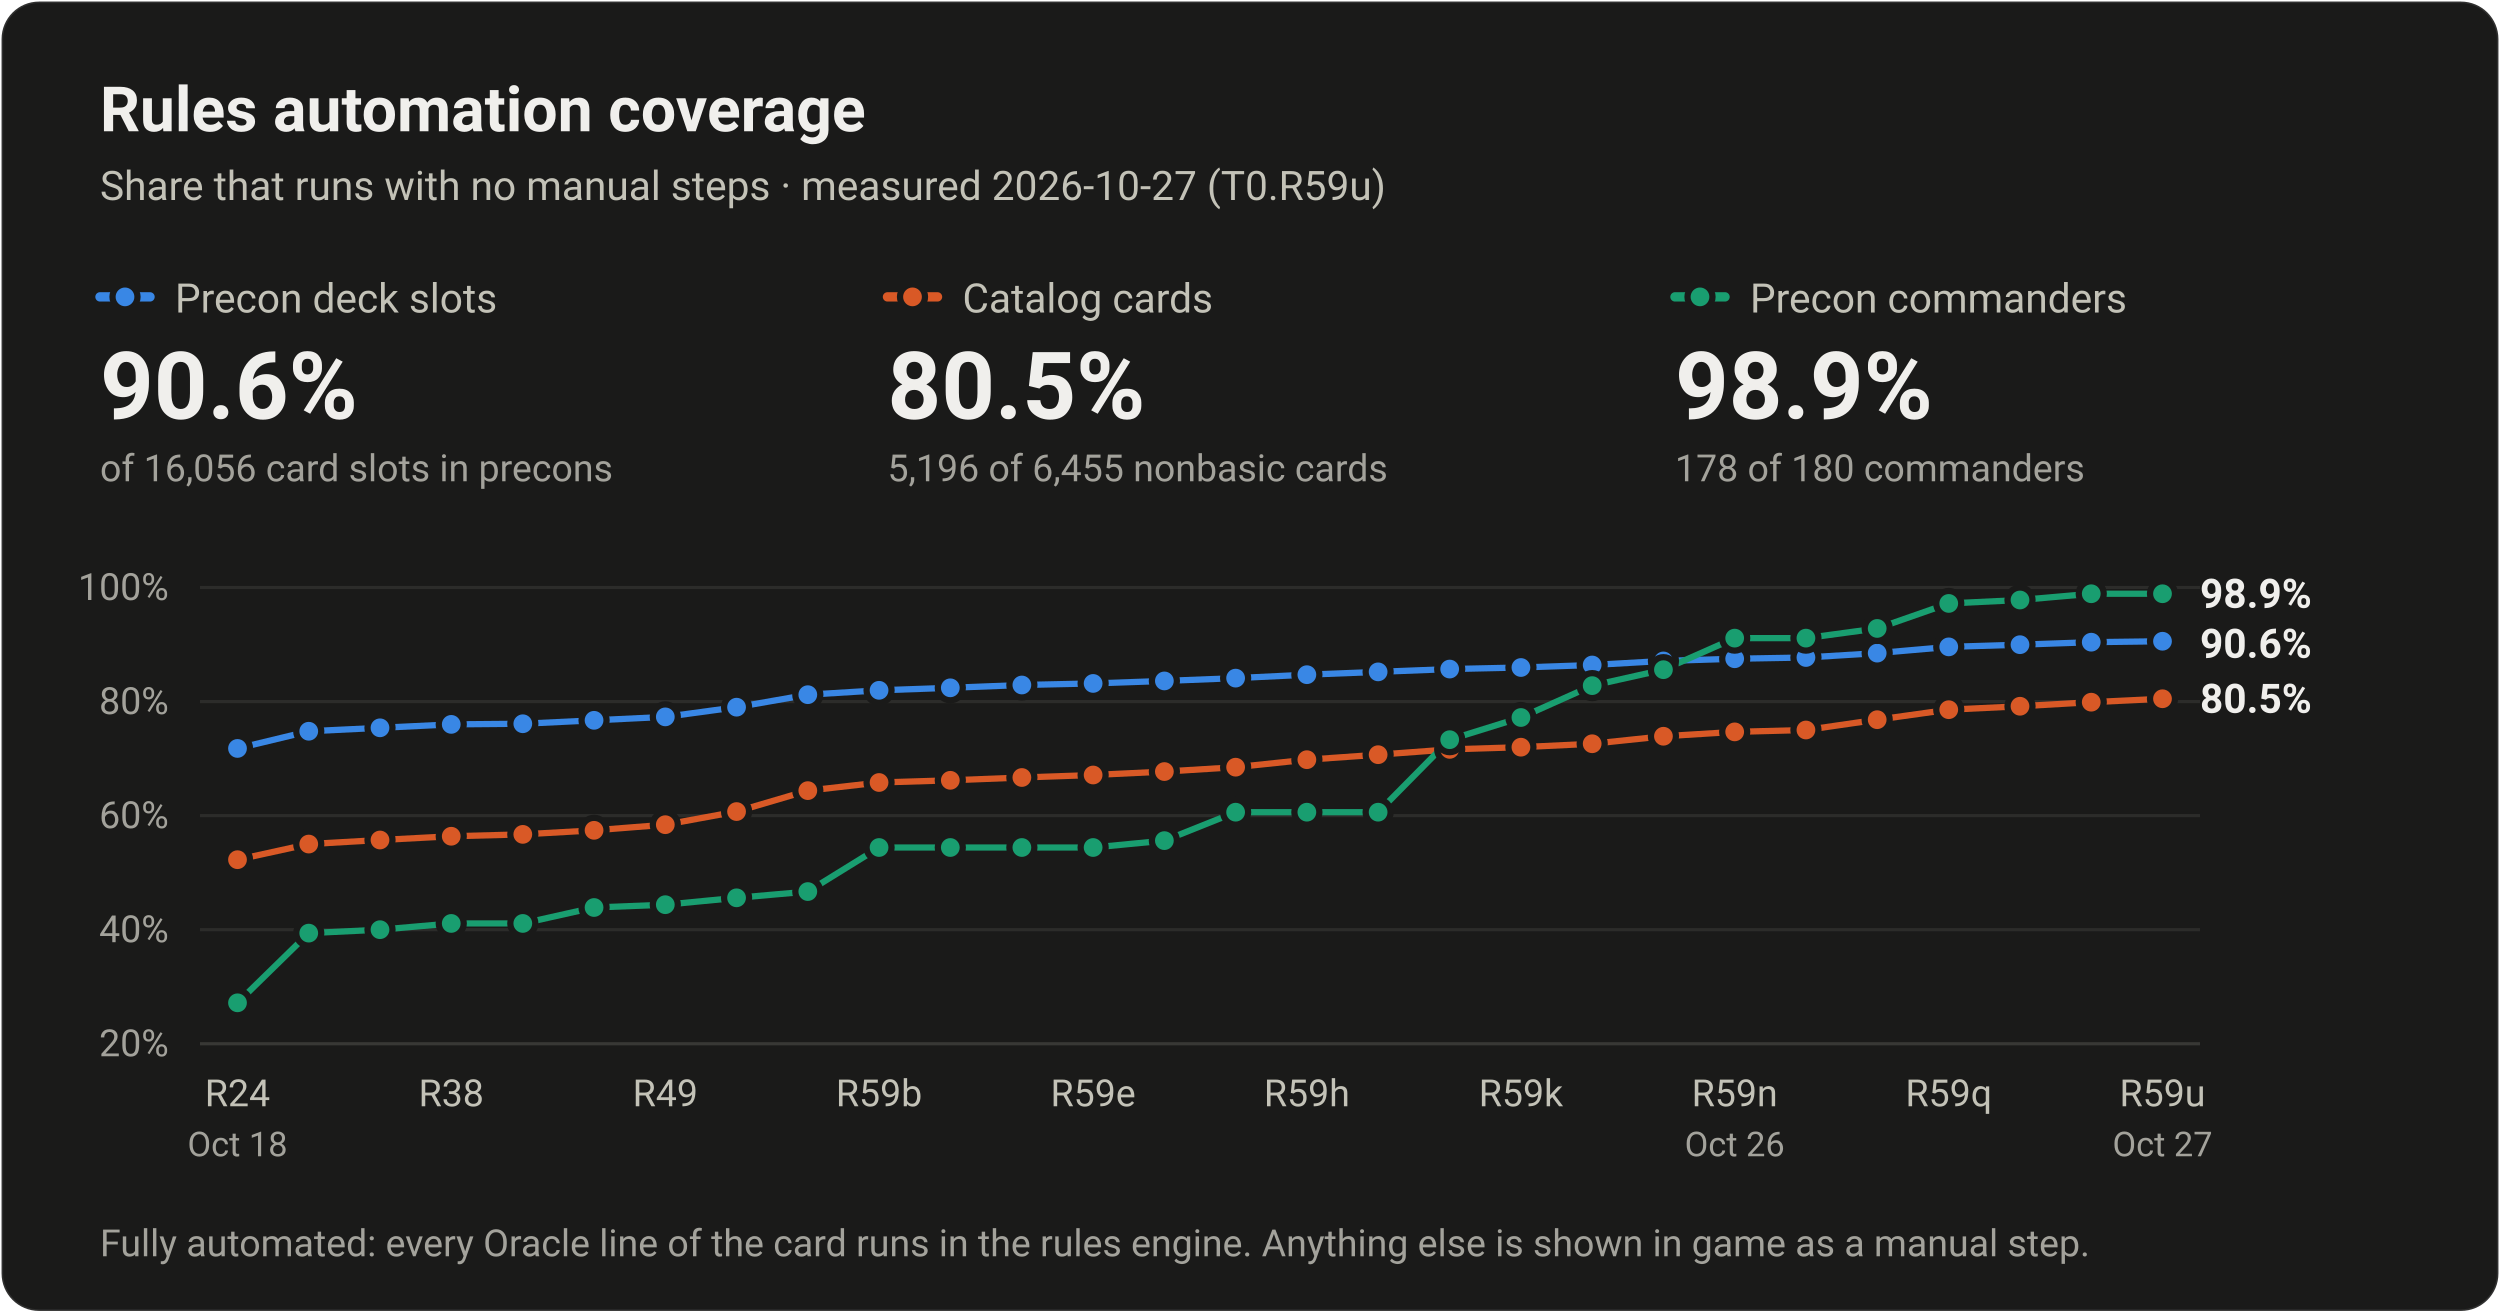
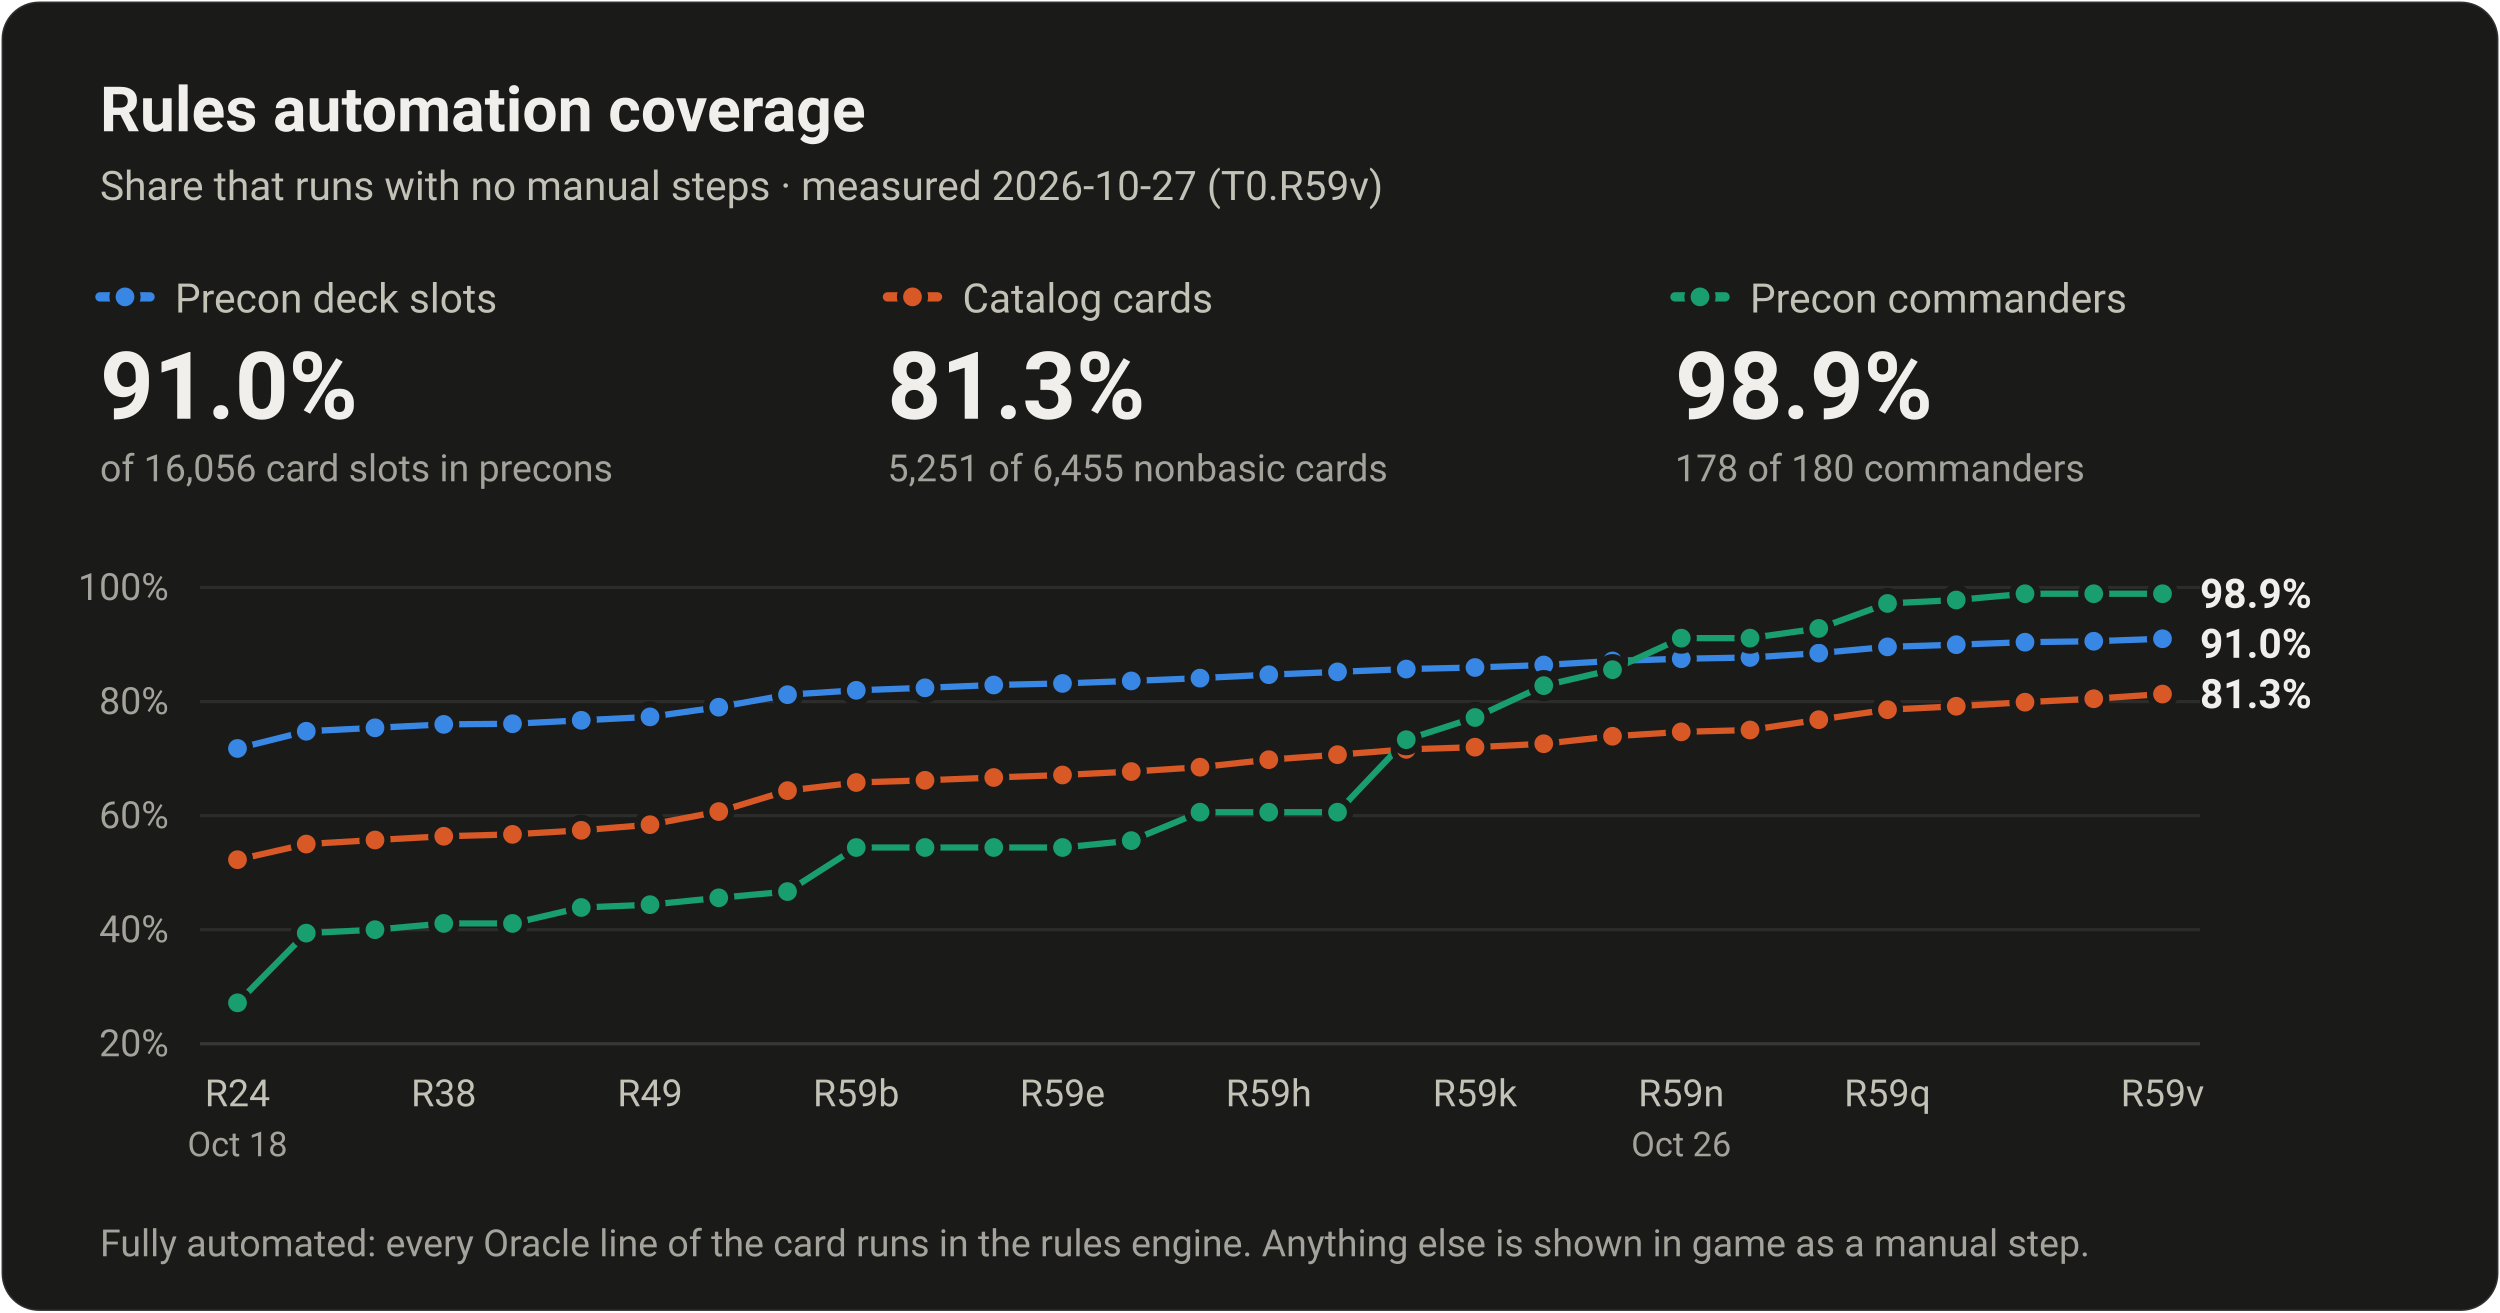
<svg xmlns="http://www.w3.org/2000/svg" viewBox="0 0 800 420" width="800" height="420" role="img" aria-labelledby="t d" font-family="system-ui, -apple-system, 'Segoe UI', Roboto, Helvetica, Arial, sans-serif">
  <rect x="0.5" y="0.5" width="799" height="419" rx="12" fill="#1a1a19" stroke="rgba(255,255,255,0.10)" />
  <text x="32" y="42" font-size="20" fill="#f0efec" font-weight="600">Rules automation coverage</text>
-   <text x="32" y="64" font-size="13" fill="#c3c2b7">Share that runs with no manual steps · measured 2026-10-27 (T0.R59u)</text>
+   <text x="32" y="64" font-size="13" fill="#c3c2b7">Share that runs with no manual steps · measured 2026-10-27 (T0.R59v)</text>
  <line x1="32" y1="95" x2="48" y2="95" stroke="#3987e5" stroke-width="3" stroke-linecap="round" />
  <circle cx="40" cy="95" r="4" fill="#3987e5" stroke="#1a1a19" stroke-width="2" />
  <text x="56" y="100" font-size="13" fill="#c3c2b7">Precon deck slots</text>
-   <text x="32" y="134" font-size="30" fill="#f0efec" font-weight="600">90.6%</text>
+   <text x="32" y="134" font-size="30" fill="#f0efec" font-weight="600">91.0%</text>
  <text x="32" y="154" font-size="12" fill="#a3a29b">of 16,056 card slots in precons</text>
  <line x1="284" y1="95" x2="300" y2="95" stroke="#d95926" stroke-width="3" stroke-linecap="round" />
  <circle cx="292" cy="95" r="4" fill="#d95926" stroke="#1a1a19" stroke-width="2" />
  <text x="308" y="100" font-size="13" fill="#c3c2b7">Catalog cards</text>
-   <text x="284" y="134" font-size="30" fill="#f0efec" font-weight="600">80.5%</text>
-   <text x="284" y="154" font-size="12" fill="#a3a29b">5,196 of 6,455 nonbasic cards</text>
+   <text x="284" y="134" font-size="30" fill="#f0efec" font-weight="600">81.3%</text>
+   <text x="284" y="154" font-size="12" fill="#a3a29b">5,251 of 6,455 nonbasic cards</text>
  <line x1="536" y1="95" x2="552" y2="95" stroke="#199e70" stroke-width="3" stroke-linecap="round" />
  <circle cx="544" cy="95" r="4" fill="#199e70" stroke="#1a1a19" stroke-width="2" />
  <text x="560" y="100" font-size="13" fill="#c3c2b7">Precon commanders</text>
  <text x="536" y="134" font-size="30" fill="#f0efec" font-weight="600">98.9%</text>
  <text x="536" y="154" font-size="12" fill="#a3a29b">178 of 180 commanders</text>
  <text x="54" y="338" font-size="12" fill="#a3a29b" text-anchor="end">20%</text>
  <line x1="64" y1="297.5" x2="704" y2="297.5" stroke="#2c2c2a" stroke-width="1" />
  <text x="54" y="301.5" font-size="12" fill="#a3a29b" text-anchor="end">40%</text>
  <line x1="64" y1="261" x2="704" y2="261" stroke="#2c2c2a" stroke-width="1" />
  <text x="54" y="265" font-size="12" fill="#a3a29b" text-anchor="end">60%</text>
  <line x1="64" y1="224.5" x2="704" y2="224.5" stroke="#2c2c2a" stroke-width="1" />
  <text x="54" y="228.5" font-size="12" fill="#a3a29b" text-anchor="end">80%</text>
  <line x1="64" y1="188" x2="704" y2="188" stroke="#2c2c2a" stroke-width="1" />
  <text x="54" y="192" font-size="12" fill="#a3a29b" text-anchor="end">100%</text>
  <line x1="64" y1="334" x2="704" y2="334" stroke="#383835" stroke-width="1" />
  <text x="76" y="354" font-size="12" fill="#c3c2b7" text-anchor="middle">R24</text>
  <text x="76" y="370" font-size="11" fill="#a3a29b" text-anchor="middle">Oct 18</text>
-   <text x="144.4" y="354" font-size="12" fill="#c3c2b7" text-anchor="middle">R38</text>
-   <text x="212.9" y="354" font-size="12" fill="#c3c2b7" text-anchor="middle">R49</text>
-   <text x="281.3" y="354" font-size="12" fill="#c3c2b7" text-anchor="middle">R59b</text>
-   <text x="349.8" y="354" font-size="12" fill="#c3c2b7" text-anchor="middle">R59e</text>
-   <text x="418.2" y="354" font-size="12" fill="#c3c2b7" text-anchor="middle">R59h</text>
-   <text x="486.7" y="354" font-size="12" fill="#c3c2b7" text-anchor="middle">R59k</text>
-   <text x="555.1" y="354" font-size="12" fill="#c3c2b7" text-anchor="middle">R59n</text>
-   <text x="555.1" y="370" font-size="11" fill="#a3a29b" text-anchor="middle">Oct 26</text>
-   <text x="623.6" y="354" font-size="12" fill="#c3c2b7" text-anchor="middle">R59q</text>
-   <text x="692" y="354" font-size="12" fill="#c3c2b7" text-anchor="middle">R59u</text>
-   <text x="692" y="370" font-size="11" fill="#a3a29b" text-anchor="middle">Oct 27</text>
-   <path d="M76 239.5 L98.8 234 L121.6 232.9 L144.4 231.8 L167.3 231.6 L190.1 230.5 L212.9 229.4 L235.7 226.3 L258.5 222.3 L281.3 220.9 L304.1 220.1 L327 219.2 L349.8 218.7 L372.6 217.9 L395.4 217 L418.2 215.9 L441 215 L463.9 214.1 L486.7 213.6 L509.5 212.8 L532.3 211.5 L555.1 210.8 L577.9 210.4 L600.7 209 L623.6 207 L646.4 206.3 L669.2 205.5 L692 205.2" fill="none" stroke="#3987e5" stroke-width="2" stroke-linejoin="round" stroke-linecap="round" />
-   <path d="M76 275.1 L98.8 270.1 L121.6 268.8 L144.4 267.6 L167.3 267 L190.1 265.7 L212.9 263.9 L235.7 259.7 L258.5 253 L281.3 250.4 L304.1 249.7 L327 248.8 L349.8 248 L372.6 246.9 L395.4 245.5 L418.2 243.1 L441 241.5 L463.9 239.8 L486.7 239.1 L509.5 238 L532.3 235.6 L555.1 234.2 L577.9 233.6 L600.7 230.3 L623.6 227.1 L646.4 226 L669.2 224.7 L692 223.6" fill="none" stroke="#d95926" stroke-width="2" stroke-linejoin="round" stroke-linecap="round" />
-   <path d="M76 320.9 L98.8 298.6 L121.6 297.5 L144.4 295.5 L167.3 295.5 L190.1 290.4 L212.9 289.5 L235.7 287.3 L258.5 285.3 L281.3 271.2 L304.1 271.2 L327 271.2 L349.8 271.2 L372.6 269 L395.4 259.9 L418.2 259.9 L441 259.9 L463.9 236.7 L486.7 229.6 L509.5 219.4 L532.3 214.3 L555.1 204.2 L577.9 204.2 L600.7 201.1 L623.6 193.1 L646.4 192 L669.2 190 L692 190" fill="none" stroke="#199e70" stroke-width="2" stroke-linejoin="round" stroke-linecap="round" />
+   <text x="142" y="354" font-size="12" fill="#c3c2b7" text-anchor="middle">R38</text>
+   <text x="208" y="354" font-size="12" fill="#c3c2b7" text-anchor="middle">R49</text>
+   <text x="274" y="354" font-size="12" fill="#c3c2b7" text-anchor="middle">R59b</text>
+   <text x="340" y="354" font-size="12" fill="#c3c2b7" text-anchor="middle">R59e</text>
+   <text x="406" y="354" font-size="12" fill="#c3c2b7" text-anchor="middle">R59h</text>
+   <text x="472" y="354" font-size="12" fill="#c3c2b7" text-anchor="middle">R59k</text>
+   <text x="538" y="354" font-size="12" fill="#c3c2b7" text-anchor="middle">R59n</text>
+   <text x="538" y="370" font-size="11" fill="#a3a29b" text-anchor="middle">Oct 26</text>
+   <text x="604" y="354" font-size="12" fill="#c3c2b7" text-anchor="middle">R59q</text>
+   <text x="692" y="354" font-size="12" fill="#c3c2b7" text-anchor="middle">R59v</text>
+   <path d="M76 239.5 L98 234 L120 232.9 L142 231.8 L164 231.6 L186 230.5 L208 229.4 L230 226.3 L252 222.3 L274 220.9 L296 220.1 L318 219.2 L340 218.7 L362 217.9 L384 217 L406 215.9 L428 215 L450 214.1 L472 213.6 L494 212.8 L516 211.5 L538 210.8 L560 210.4 L582 209 L604 207 L626 206.3 L648 205.5 L670 205.2 L692 204.4" fill="none" stroke="#3987e5" stroke-width="2" stroke-linejoin="round" stroke-linecap="round" />
+   <path d="M76 275.1 L98 270.1 L120 268.8 L142 267.6 L164 267 L186 265.7 L208 263.9 L230 259.7 L252 253 L274 250.4 L296 249.7 L318 248.8 L340 248 L362 246.9 L384 245.5 L406 243.1 L428 241.5 L450 239.8 L472 239.1 L494 238 L516 235.6 L538 234.2 L560 233.6 L582 230.3 L604 227.1 L626 226 L648 224.7 L670 223.6 L692 222.1" fill="none" stroke="#d95926" stroke-width="2" stroke-linejoin="round" stroke-linecap="round" />
+   <path d="M76 320.9 L98 298.6 L120 297.5 L142 295.5 L164 295.5 L186 290.4 L208 289.5 L230 287.3 L252 285.3 L274 271.2 L296 271.2 L318 271.2 L340 271.2 L362 269 L384 259.9 L406 259.9 L428 259.9 L450 236.7 L472 229.6 L494 219.4 L516 214.3 L538 204.2 L560 204.2 L582 201.1 L604 193.1 L626 192 L648 190 L670 190 L692 190" fill="none" stroke="#199e70" stroke-width="2" stroke-linejoin="round" stroke-linecap="round" />
  <circle cx="76" cy="239.5" r="4" fill="#3987e5" stroke="#1a1a19" stroke-width="2" />
-   <circle cx="98.8" cy="234" r="4" fill="#3987e5" stroke="#1a1a19" stroke-width="2" />
-   <circle cx="121.6" cy="232.9" r="4" fill="#3987e5" stroke="#1a1a19" stroke-width="2" />
-   <circle cx="144.4" cy="231.8" r="4" fill="#3987e5" stroke="#1a1a19" stroke-width="2" />
-   <circle cx="167.3" cy="231.6" r="4" fill="#3987e5" stroke="#1a1a19" stroke-width="2" />
-   <circle cx="190.1" cy="230.5" r="4" fill="#3987e5" stroke="#1a1a19" stroke-width="2" />
-   <circle cx="212.9" cy="229.4" r="4" fill="#3987e5" stroke="#1a1a19" stroke-width="2" />
-   <circle cx="235.7" cy="226.3" r="4" fill="#3987e5" stroke="#1a1a19" stroke-width="2" />
-   <circle cx="258.5" cy="222.3" r="4" fill="#3987e5" stroke="#1a1a19" stroke-width="2" />
-   <circle cx="281.3" cy="220.9" r="4" fill="#3987e5" stroke="#1a1a19" stroke-width="2" />
-   <circle cx="304.1" cy="220.1" r="4" fill="#3987e5" stroke="#1a1a19" stroke-width="2" />
-   <circle cx="327" cy="219.2" r="4" fill="#3987e5" stroke="#1a1a19" stroke-width="2" />
-   <circle cx="349.8" cy="218.7" r="4" fill="#3987e5" stroke="#1a1a19" stroke-width="2" />
-   <circle cx="372.6" cy="217.9" r="4" fill="#3987e5" stroke="#1a1a19" stroke-width="2" />
-   <circle cx="395.4" cy="217" r="4" fill="#3987e5" stroke="#1a1a19" stroke-width="2" />
-   <circle cx="418.2" cy="215.9" r="4" fill="#3987e5" stroke="#1a1a19" stroke-width="2" />
-   <circle cx="441" cy="215" r="4" fill="#3987e5" stroke="#1a1a19" stroke-width="2" />
-   <circle cx="463.9" cy="214.1" r="4" fill="#3987e5" stroke="#1a1a19" stroke-width="2" />
-   <circle cx="486.7" cy="213.6" r="4" fill="#3987e5" stroke="#1a1a19" stroke-width="2" />
-   <circle cx="509.5" cy="212.8" r="4" fill="#3987e5" stroke="#1a1a19" stroke-width="2" />
-   <circle cx="532.3" cy="211.5" r="4" fill="#3987e5" stroke="#1a1a19" stroke-width="2" />
-   <circle cx="555.1" cy="210.8" r="4" fill="#3987e5" stroke="#1a1a19" stroke-width="2" />
-   <circle cx="577.9" cy="210.4" r="4" fill="#3987e5" stroke="#1a1a19" stroke-width="2" />
-   <circle cx="600.7" cy="209" r="4" fill="#3987e5" stroke="#1a1a19" stroke-width="2" />
-   <circle cx="623.6" cy="207" r="4" fill="#3987e5" stroke="#1a1a19" stroke-width="2" />
-   <circle cx="646.4" cy="206.3" r="4" fill="#3987e5" stroke="#1a1a19" stroke-width="2" />
-   <circle cx="669.2" cy="205.5" r="4" fill="#3987e5" stroke="#1a1a19" stroke-width="2" />
-   <circle cx="692" cy="205.2" r="4" fill="#3987e5" stroke="#1a1a19" stroke-width="2" />
+   <circle cx="98" cy="234" r="4" fill="#3987e5" stroke="#1a1a19" stroke-width="2" />
+   <circle cx="120" cy="232.9" r="4" fill="#3987e5" stroke="#1a1a19" stroke-width="2" />
+   <circle cx="142" cy="231.8" r="4" fill="#3987e5" stroke="#1a1a19" stroke-width="2" />
+   <circle cx="164" cy="231.6" r="4" fill="#3987e5" stroke="#1a1a19" stroke-width="2" />
+   <circle cx="186" cy="230.5" r="4" fill="#3987e5" stroke="#1a1a19" stroke-width="2" />
+   <circle cx="208" cy="229.4" r="4" fill="#3987e5" stroke="#1a1a19" stroke-width="2" />
+   <circle cx="230" cy="226.3" r="4" fill="#3987e5" stroke="#1a1a19" stroke-width="2" />
+   <circle cx="252" cy="222.3" r="4" fill="#3987e5" stroke="#1a1a19" stroke-width="2" />
+   <circle cx="274" cy="220.9" r="4" fill="#3987e5" stroke="#1a1a19" stroke-width="2" />
+   <circle cx="296" cy="220.1" r="4" fill="#3987e5" stroke="#1a1a19" stroke-width="2" />
+   <circle cx="318" cy="219.2" r="4" fill="#3987e5" stroke="#1a1a19" stroke-width="2" />
+   <circle cx="340" cy="218.7" r="4" fill="#3987e5" stroke="#1a1a19" stroke-width="2" />
+   <circle cx="362" cy="217.9" r="4" fill="#3987e5" stroke="#1a1a19" stroke-width="2" />
+   <circle cx="384" cy="217" r="4" fill="#3987e5" stroke="#1a1a19" stroke-width="2" />
+   <circle cx="406" cy="215.9" r="4" fill="#3987e5" stroke="#1a1a19" stroke-width="2" />
+   <circle cx="428" cy="215" r="4" fill="#3987e5" stroke="#1a1a19" stroke-width="2" />
+   <circle cx="450" cy="214.1" r="4" fill="#3987e5" stroke="#1a1a19" stroke-width="2" />
+   <circle cx="472" cy="213.6" r="4" fill="#3987e5" stroke="#1a1a19" stroke-width="2" />
+   <circle cx="494" cy="212.8" r="4" fill="#3987e5" stroke="#1a1a19" stroke-width="2" />
+   <circle cx="516" cy="211.5" r="4" fill="#3987e5" stroke="#1a1a19" stroke-width="2" />
+   <circle cx="538" cy="210.8" r="4" fill="#3987e5" stroke="#1a1a19" stroke-width="2" />
+   <circle cx="560" cy="210.4" r="4" fill="#3987e5" stroke="#1a1a19" stroke-width="2" />
+   <circle cx="582" cy="209" r="4" fill="#3987e5" stroke="#1a1a19" stroke-width="2" />
+   <circle cx="604" cy="207" r="4" fill="#3987e5" stroke="#1a1a19" stroke-width="2" />
+   <circle cx="626" cy="206.3" r="4" fill="#3987e5" stroke="#1a1a19" stroke-width="2" />
+   <circle cx="648" cy="205.5" r="4" fill="#3987e5" stroke="#1a1a19" stroke-width="2" />
+   <circle cx="670" cy="205.2" r="4" fill="#3987e5" stroke="#1a1a19" stroke-width="2" />
+   <circle cx="692" cy="204.4" r="4" fill="#3987e5" stroke="#1a1a19" stroke-width="2" />
  <circle cx="76" cy="275.1" r="4" fill="#d95926" stroke="#1a1a19" stroke-width="2" />
-   <circle cx="98.8" cy="270.1" r="4" fill="#d95926" stroke="#1a1a19" stroke-width="2" />
-   <circle cx="121.6" cy="268.8" r="4" fill="#d95926" stroke="#1a1a19" stroke-width="2" />
-   <circle cx="144.4" cy="267.6" r="4" fill="#d95926" stroke="#1a1a19" stroke-width="2" />
-   <circle cx="167.3" cy="267" r="4" fill="#d95926" stroke="#1a1a19" stroke-width="2" />
-   <circle cx="190.1" cy="265.7" r="4" fill="#d95926" stroke="#1a1a19" stroke-width="2" />
-   <circle cx="212.9" cy="263.9" r="4" fill="#d95926" stroke="#1a1a19" stroke-width="2" />
-   <circle cx="235.7" cy="259.7" r="4" fill="#d95926" stroke="#1a1a19" stroke-width="2" />
-   <circle cx="258.5" cy="253" r="4" fill="#d95926" stroke="#1a1a19" stroke-width="2" />
-   <circle cx="281.3" cy="250.4" r="4" fill="#d95926" stroke="#1a1a19" stroke-width="2" />
-   <circle cx="304.1" cy="249.7" r="4" fill="#d95926" stroke="#1a1a19" stroke-width="2" />
-   <circle cx="327" cy="248.8" r="4" fill="#d95926" stroke="#1a1a19" stroke-width="2" />
-   <circle cx="349.8" cy="248" r="4" fill="#d95926" stroke="#1a1a19" stroke-width="2" />
-   <circle cx="372.6" cy="246.9" r="4" fill="#d95926" stroke="#1a1a19" stroke-width="2" />
-   <circle cx="395.4" cy="245.5" r="4" fill="#d95926" stroke="#1a1a19" stroke-width="2" />
-   <circle cx="418.2" cy="243.1" r="4" fill="#d95926" stroke="#1a1a19" stroke-width="2" />
-   <circle cx="441" cy="241.5" r="4" fill="#d95926" stroke="#1a1a19" stroke-width="2" />
-   <circle cx="463.9" cy="239.8" r="4" fill="#d95926" stroke="#1a1a19" stroke-width="2" />
-   <circle cx="486.7" cy="239.1" r="4" fill="#d95926" stroke="#1a1a19" stroke-width="2" />
-   <circle cx="509.5" cy="238" r="4" fill="#d95926" stroke="#1a1a19" stroke-width="2" />
-   <circle cx="532.3" cy="235.6" r="4" fill="#d95926" stroke="#1a1a19" stroke-width="2" />
-   <circle cx="555.1" cy="234.2" r="4" fill="#d95926" stroke="#1a1a19" stroke-width="2" />
-   <circle cx="577.9" cy="233.6" r="4" fill="#d95926" stroke="#1a1a19" stroke-width="2" />
-   <circle cx="600.7" cy="230.3" r="4" fill="#d95926" stroke="#1a1a19" stroke-width="2" />
-   <circle cx="623.6" cy="227.1" r="4" fill="#d95926" stroke="#1a1a19" stroke-width="2" />
-   <circle cx="646.4" cy="226" r="4" fill="#d95926" stroke="#1a1a19" stroke-width="2" />
-   <circle cx="669.2" cy="224.7" r="4" fill="#d95926" stroke="#1a1a19" stroke-width="2" />
-   <circle cx="692" cy="223.6" r="4" fill="#d95926" stroke="#1a1a19" stroke-width="2" />
+   <circle cx="98" cy="270.1" r="4" fill="#d95926" stroke="#1a1a19" stroke-width="2" />
+   <circle cx="120" cy="268.8" r="4" fill="#d95926" stroke="#1a1a19" stroke-width="2" />
+   <circle cx="142" cy="267.6" r="4" fill="#d95926" stroke="#1a1a19" stroke-width="2" />
+   <circle cx="164" cy="267" r="4" fill="#d95926" stroke="#1a1a19" stroke-width="2" />
+   <circle cx="186" cy="265.7" r="4" fill="#d95926" stroke="#1a1a19" stroke-width="2" />
+   <circle cx="208" cy="263.9" r="4" fill="#d95926" stroke="#1a1a19" stroke-width="2" />
+   <circle cx="230" cy="259.7" r="4" fill="#d95926" stroke="#1a1a19" stroke-width="2" />
+   <circle cx="252" cy="253" r="4" fill="#d95926" stroke="#1a1a19" stroke-width="2" />
+   <circle cx="274" cy="250.4" r="4" fill="#d95926" stroke="#1a1a19" stroke-width="2" />
+   <circle cx="296" cy="249.7" r="4" fill="#d95926" stroke="#1a1a19" stroke-width="2" />
+   <circle cx="318" cy="248.8" r="4" fill="#d95926" stroke="#1a1a19" stroke-width="2" />
+   <circle cx="340" cy="248" r="4" fill="#d95926" stroke="#1a1a19" stroke-width="2" />
+   <circle cx="362" cy="246.9" r="4" fill="#d95926" stroke="#1a1a19" stroke-width="2" />
+   <circle cx="384" cy="245.5" r="4" fill="#d95926" stroke="#1a1a19" stroke-width="2" />
+   <circle cx="406" cy="243.1" r="4" fill="#d95926" stroke="#1a1a19" stroke-width="2" />
+   <circle cx="428" cy="241.5" r="4" fill="#d95926" stroke="#1a1a19" stroke-width="2" />
+   <circle cx="450" cy="239.8" r="4" fill="#d95926" stroke="#1a1a19" stroke-width="2" />
+   <circle cx="472" cy="239.1" r="4" fill="#d95926" stroke="#1a1a19" stroke-width="2" />
+   <circle cx="494" cy="238" r="4" fill="#d95926" stroke="#1a1a19" stroke-width="2" />
+   <circle cx="516" cy="235.6" r="4" fill="#d95926" stroke="#1a1a19" stroke-width="2" />
+   <circle cx="538" cy="234.2" r="4" fill="#d95926" stroke="#1a1a19" stroke-width="2" />
+   <circle cx="560" cy="233.6" r="4" fill="#d95926" stroke="#1a1a19" stroke-width="2" />
+   <circle cx="582" cy="230.3" r="4" fill="#d95926" stroke="#1a1a19" stroke-width="2" />
+   <circle cx="604" cy="227.1" r="4" fill="#d95926" stroke="#1a1a19" stroke-width="2" />
+   <circle cx="626" cy="226" r="4" fill="#d95926" stroke="#1a1a19" stroke-width="2" />
+   <circle cx="648" cy="224.7" r="4" fill="#d95926" stroke="#1a1a19" stroke-width="2" />
+   <circle cx="670" cy="223.6" r="4" fill="#d95926" stroke="#1a1a19" stroke-width="2" />
+   <circle cx="692" cy="222.1" r="4" fill="#d95926" stroke="#1a1a19" stroke-width="2" />
  <circle cx="76" cy="320.9" r="4" fill="#199e70" stroke="#1a1a19" stroke-width="2" />
-   <circle cx="98.8" cy="298.6" r="4" fill="#199e70" stroke="#1a1a19" stroke-width="2" />
-   <circle cx="121.6" cy="297.5" r="4" fill="#199e70" stroke="#1a1a19" stroke-width="2" />
-   <circle cx="144.4" cy="295.5" r="4" fill="#199e70" stroke="#1a1a19" stroke-width="2" />
-   <circle cx="167.3" cy="295.5" r="4" fill="#199e70" stroke="#1a1a19" stroke-width="2" />
-   <circle cx="190.1" cy="290.4" r="4" fill="#199e70" stroke="#1a1a19" stroke-width="2" />
-   <circle cx="212.9" cy="289.5" r="4" fill="#199e70" stroke="#1a1a19" stroke-width="2" />
-   <circle cx="235.7" cy="287.3" r="4" fill="#199e70" stroke="#1a1a19" stroke-width="2" />
-   <circle cx="258.5" cy="285.3" r="4" fill="#199e70" stroke="#1a1a19" stroke-width="2" />
-   <circle cx="281.3" cy="271.2" r="4" fill="#199e70" stroke="#1a1a19" stroke-width="2" />
-   <circle cx="304.1" cy="271.2" r="4" fill="#199e70" stroke="#1a1a19" stroke-width="2" />
-   <circle cx="327" cy="271.2" r="4" fill="#199e70" stroke="#1a1a19" stroke-width="2" />
-   <circle cx="349.8" cy="271.2" r="4" fill="#199e70" stroke="#1a1a19" stroke-width="2" />
-   <circle cx="372.6" cy="269" r="4" fill="#199e70" stroke="#1a1a19" stroke-width="2" />
-   <circle cx="395.4" cy="259.9" r="4" fill="#199e70" stroke="#1a1a19" stroke-width="2" />
-   <circle cx="418.2" cy="259.9" r="4" fill="#199e70" stroke="#1a1a19" stroke-width="2" />
-   <circle cx="441" cy="259.9" r="4" fill="#199e70" stroke="#1a1a19" stroke-width="2" />
-   <circle cx="463.9" cy="236.7" r="4" fill="#199e70" stroke="#1a1a19" stroke-width="2" />
-   <circle cx="486.7" cy="229.6" r="4" fill="#199e70" stroke="#1a1a19" stroke-width="2" />
-   <circle cx="509.5" cy="219.4" r="4" fill="#199e70" stroke="#1a1a19" stroke-width="2" />
-   <circle cx="532.3" cy="214.3" r="4" fill="#199e70" stroke="#1a1a19" stroke-width="2" />
-   <circle cx="555.1" cy="204.2" r="4" fill="#199e70" stroke="#1a1a19" stroke-width="2" />
-   <circle cx="577.9" cy="204.2" r="4" fill="#199e70" stroke="#1a1a19" stroke-width="2" />
-   <circle cx="600.7" cy="201.1" r="4" fill="#199e70" stroke="#1a1a19" stroke-width="2" />
-   <circle cx="623.6" cy="193.1" r="4" fill="#199e70" stroke="#1a1a19" stroke-width="2" />
-   <circle cx="646.4" cy="192" r="4" fill="#199e70" stroke="#1a1a19" stroke-width="2" />
-   <circle cx="669.2" cy="190" r="4" fill="#199e70" stroke="#1a1a19" stroke-width="2" />
+   <circle cx="98" cy="298.6" r="4" fill="#199e70" stroke="#1a1a19" stroke-width="2" />
+   <circle cx="120" cy="297.5" r="4" fill="#199e70" stroke="#1a1a19" stroke-width="2" />
+   <circle cx="142" cy="295.5" r="4" fill="#199e70" stroke="#1a1a19" stroke-width="2" />
+   <circle cx="164" cy="295.5" r="4" fill="#199e70" stroke="#1a1a19" stroke-width="2" />
+   <circle cx="186" cy="290.4" r="4" fill="#199e70" stroke="#1a1a19" stroke-width="2" />
+   <circle cx="208" cy="289.5" r="4" fill="#199e70" stroke="#1a1a19" stroke-width="2" />
+   <circle cx="230" cy="287.3" r="4" fill="#199e70" stroke="#1a1a19" stroke-width="2" />
+   <circle cx="252" cy="285.3" r="4" fill="#199e70" stroke="#1a1a19" stroke-width="2" />
+   <circle cx="274" cy="271.2" r="4" fill="#199e70" stroke="#1a1a19" stroke-width="2" />
+   <circle cx="296" cy="271.2" r="4" fill="#199e70" stroke="#1a1a19" stroke-width="2" />
+   <circle cx="318" cy="271.2" r="4" fill="#199e70" stroke="#1a1a19" stroke-width="2" />
+   <circle cx="340" cy="271.2" r="4" fill="#199e70" stroke="#1a1a19" stroke-width="2" />
+   <circle cx="362" cy="269" r="4" fill="#199e70" stroke="#1a1a19" stroke-width="2" />
+   <circle cx="384" cy="259.9" r="4" fill="#199e70" stroke="#1a1a19" stroke-width="2" />
+   <circle cx="406" cy="259.9" r="4" fill="#199e70" stroke="#1a1a19" stroke-width="2" />
+   <circle cx="428" cy="259.9" r="4" fill="#199e70" stroke="#1a1a19" stroke-width="2" />
+   <circle cx="450" cy="236.7" r="4" fill="#199e70" stroke="#1a1a19" stroke-width="2" />
+   <circle cx="472" cy="229.6" r="4" fill="#199e70" stroke="#1a1a19" stroke-width="2" />
+   <circle cx="494" cy="219.4" r="4" fill="#199e70" stroke="#1a1a19" stroke-width="2" />
+   <circle cx="516" cy="214.3" r="4" fill="#199e70" stroke="#1a1a19" stroke-width="2" />
+   <circle cx="538" cy="204.2" r="4" fill="#199e70" stroke="#1a1a19" stroke-width="2" />
+   <circle cx="560" cy="204.2" r="4" fill="#199e70" stroke="#1a1a19" stroke-width="2" />
+   <circle cx="582" cy="201.1" r="4" fill="#199e70" stroke="#1a1a19" stroke-width="2" />
+   <circle cx="604" cy="193.1" r="4" fill="#199e70" stroke="#1a1a19" stroke-width="2" />
+   <circle cx="626" cy="192" r="4" fill="#199e70" stroke="#1a1a19" stroke-width="2" />
+   <circle cx="648" cy="190" r="4" fill="#199e70" stroke="#1a1a19" stroke-width="2" />
+   <circle cx="670" cy="190" r="4" fill="#199e70" stroke="#1a1a19" stroke-width="2" />
  <circle cx="692" cy="190" r="4" fill="#199e70" stroke="#1a1a19" stroke-width="2" />
  <text x="704" y="194.5" font-size="13" fill="#f0efec" font-weight="600">98.9%</text>
-   <text x="704" y="210.5" font-size="13" fill="#f0efec" font-weight="600">90.6%</text>
-   <text x="704" y="228.1" font-size="13" fill="#f0efec" font-weight="600">80.5%</text>
+   <text x="704" y="210.5" font-size="13" fill="#f0efec" font-weight="600">91.0%</text>
+   <text x="704" y="226.6" font-size="13" fill="#f0efec" font-weight="600">81.3%</text>
  <text x="32" y="402" font-size="12" fill="#a3a29b">Fully automated: every Oracle line of the card runs in the rules engine. Anything else is shown in game as a manual step.</text>
</svg>
